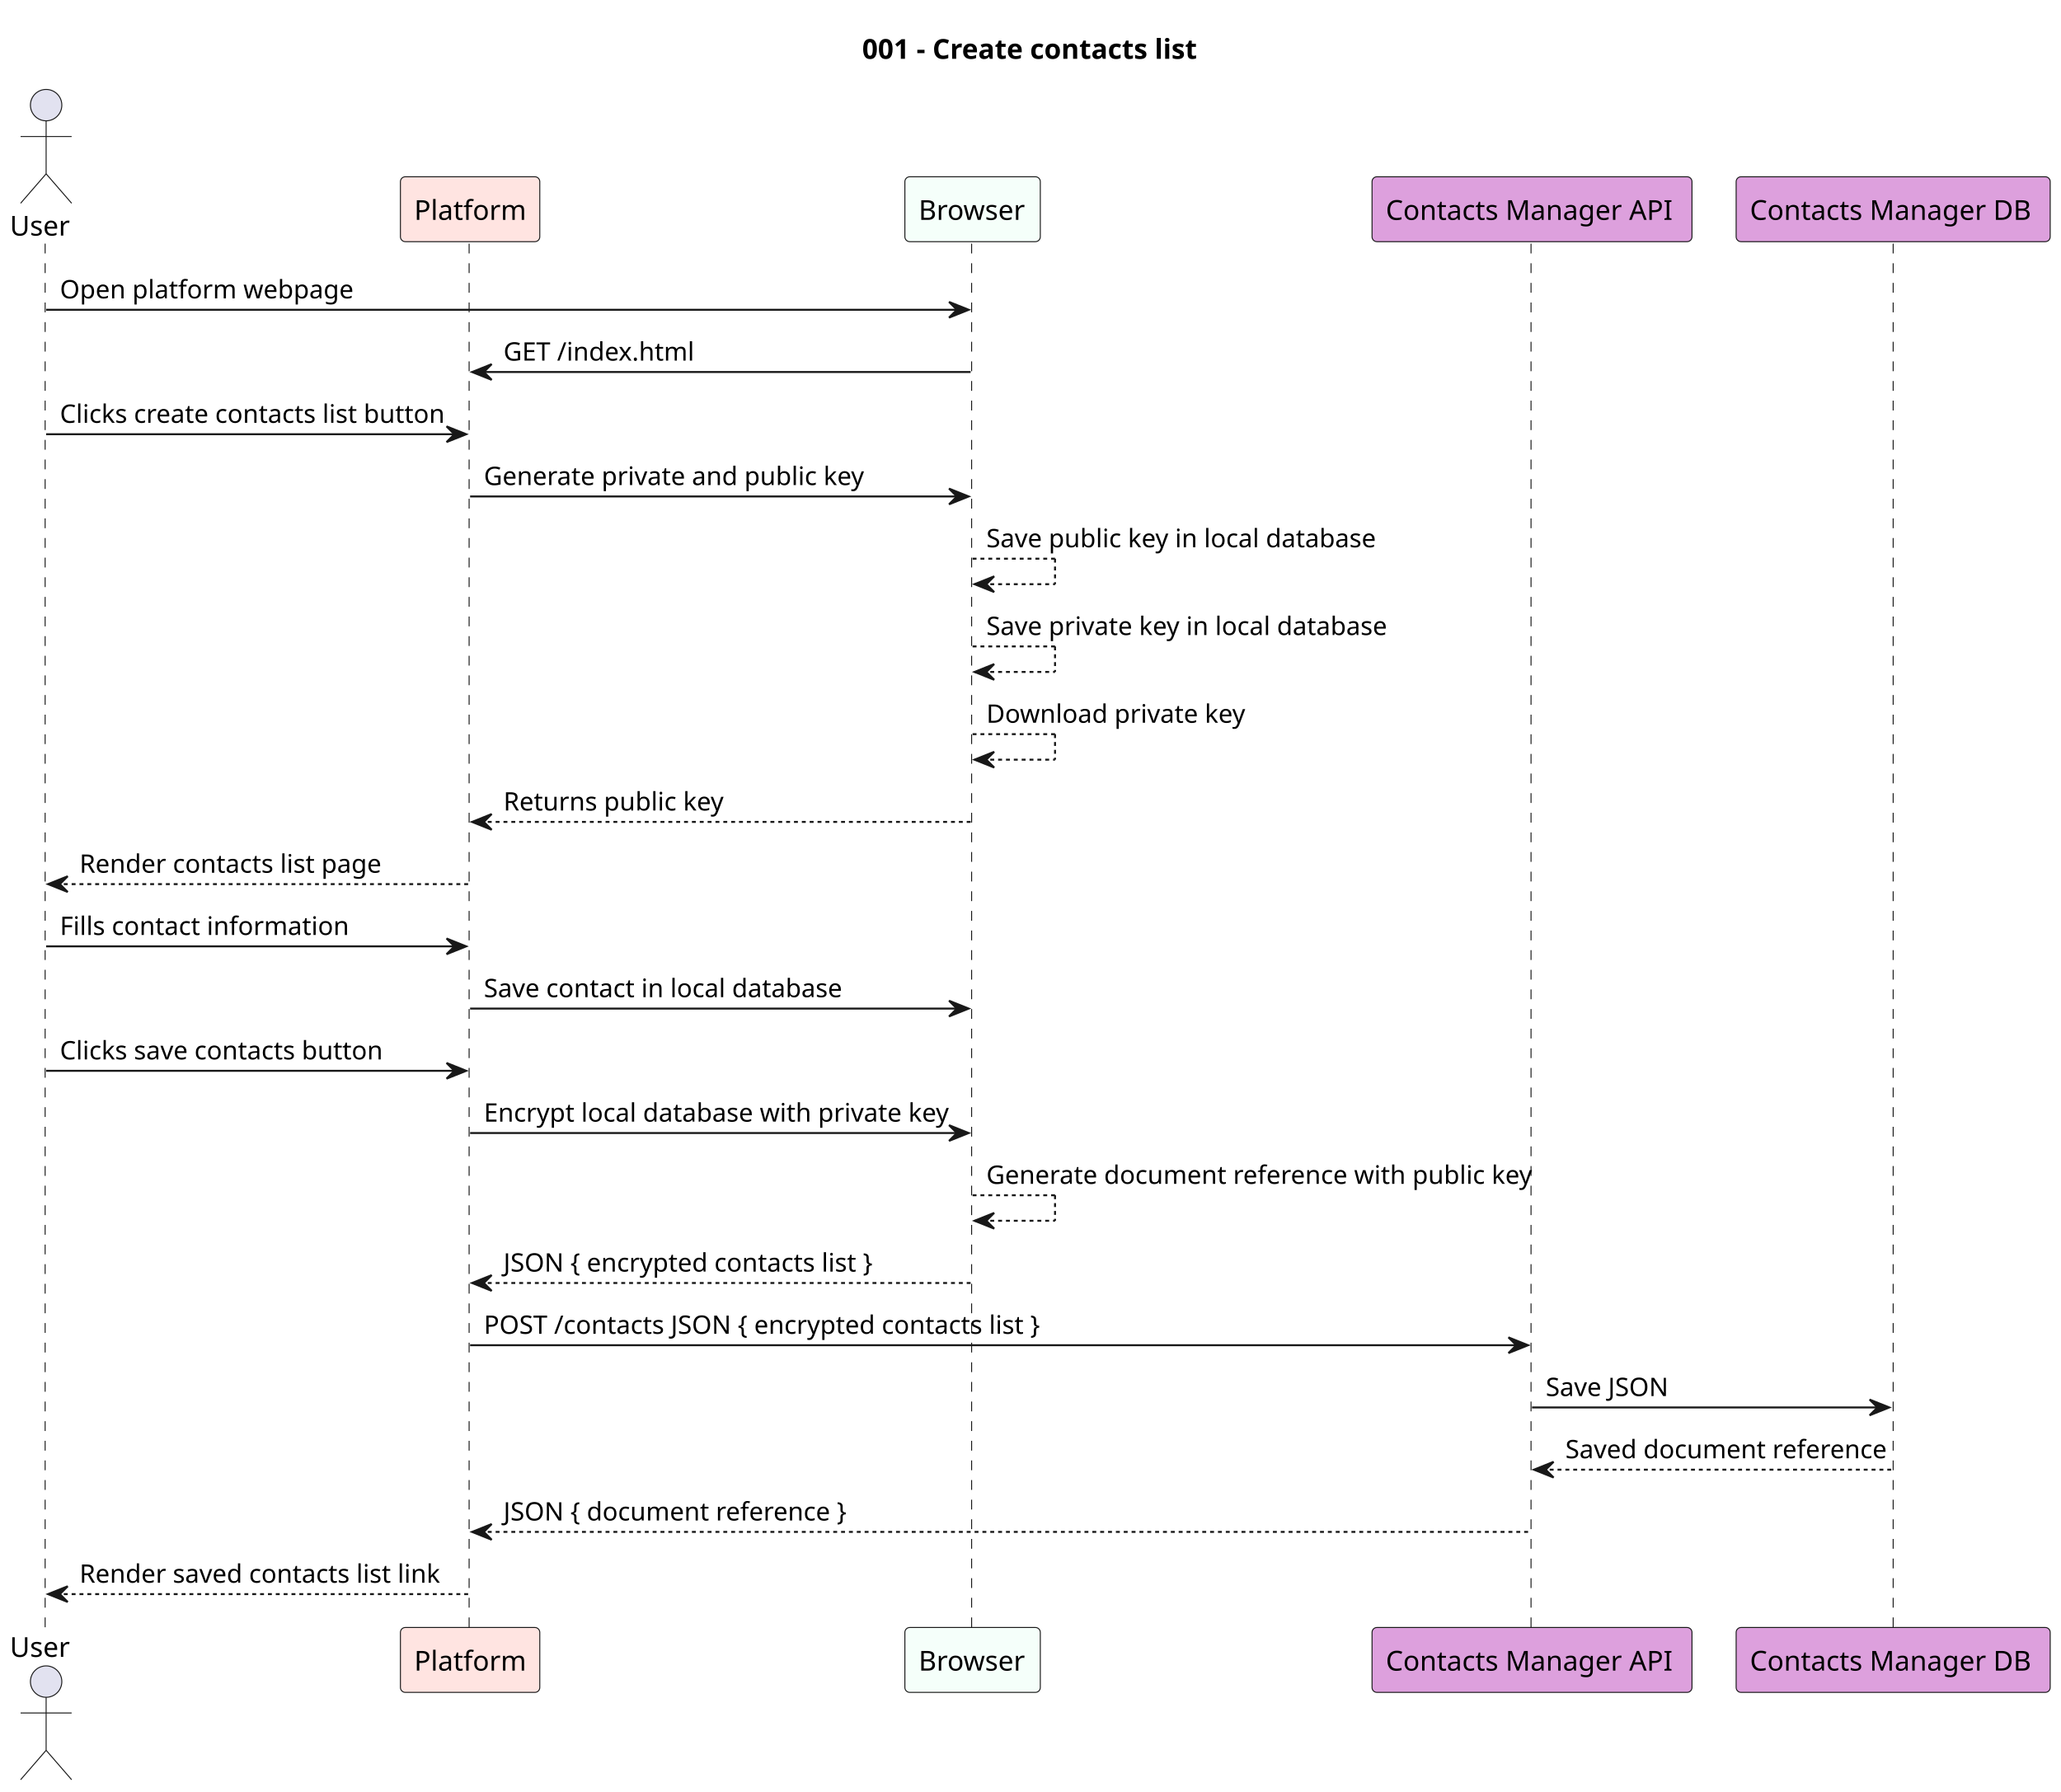
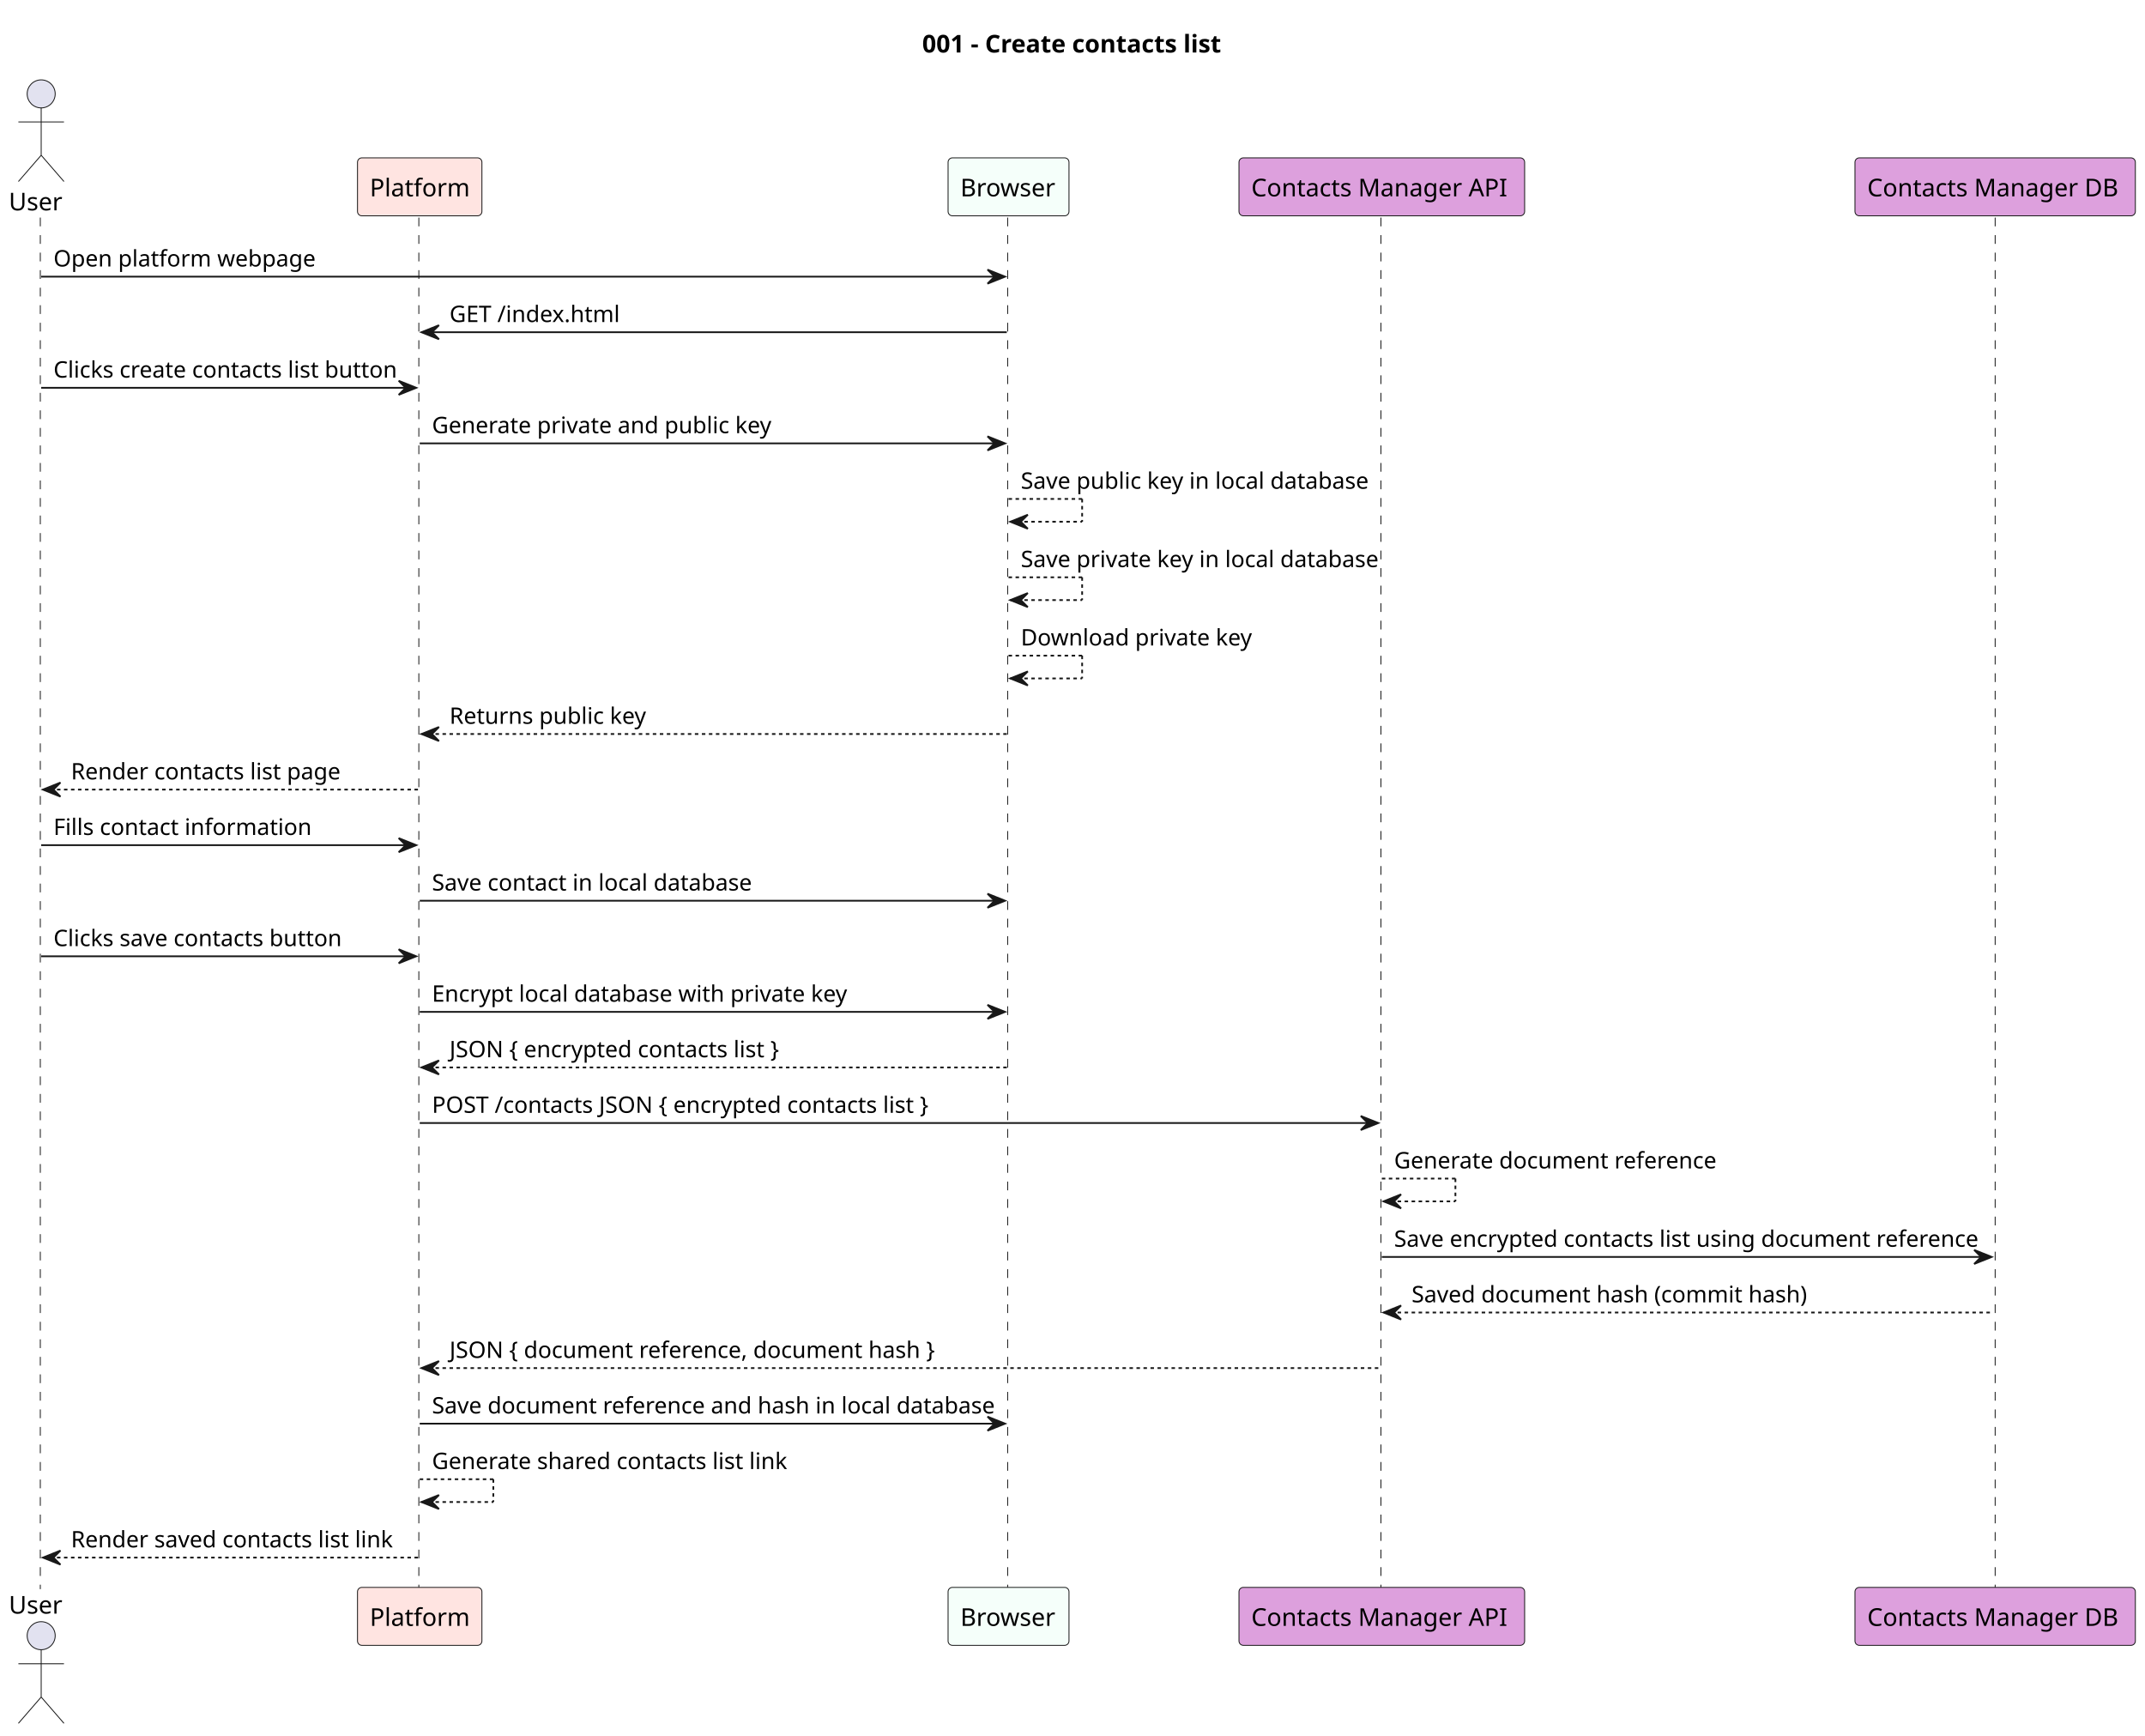
- <svg xmlns="http://www.w3.org/2000/svg" contentStyleType="text/css" height="913px" preserveAspectRatio="none" style="width:1050px;height:913px;background:#FFFFFF;" version="1.1" viewBox="0 0 1050 913" width="1050px" zoomAndPan="magnify">
+ <svg xmlns="http://www.w3.org/2000/svg" contentStyleType="text/css" height="990px" preserveAspectRatio="none" style="width:1224px;height:990px;background:#FFFFFF;" version="1.1" viewBox="0 0 1224 990" width="1224px" zoomAndPan="magnify">
  <defs />
  <g>
-     <text fill="#000000" font-family="sans-serif" font-size="14" font-weight="bold" lengthAdjust="spacing" textLength="170" x="439.25" y="29.966">001 - Create contacts list</text>
-     <line style="stroke:#181818;stroke-width:0.5;stroke-dasharray:5.0,5.0;" x1="23" x2="23" y1="124.136" y2="830.256" />
-     <line style="stroke:#181818;stroke-width:0.5;stroke-dasharray:5.0,5.0;" x1="239" x2="239" y1="124.136" y2="830.256" />
-     <line style="stroke:#181818;stroke-width:0.5;stroke-dasharray:5.0,5.0;" x1="495" x2="495" y1="124.136" y2="830.256" />
-     <line style="stroke:#181818;stroke-width:0.5;stroke-dasharray:5.0,5.0;" x1="780" x2="780" y1="124.136" y2="830.256" />
-     <line style="stroke:#181818;stroke-width:0.5;stroke-dasharray:5.0,5.0;" x1="964.5" x2="964.5" y1="124.136" y2="830.256" />
+     <text fill="#000000" font-family="sans-serif" font-size="14" font-weight="bold" lengthAdjust="spacing" textLength="170" x="526.25" y="29.966">001 - Create contacts list</text>
+     <line style="stroke:#181818;stroke-width:0.5;stroke-dasharray:5.0,5.0;" x1="23" x2="23" y1="124.136" y2="906.668" />
+     <line style="stroke:#181818;stroke-width:0.5;stroke-dasharray:5.0,5.0;" x1="239" x2="239" y1="124.136" y2="906.668" />
+     <line style="stroke:#181818;stroke-width:0.5;stroke-dasharray:5.0,5.0;" x1="575" x2="575" y1="124.136" y2="906.668" />
+     <line style="stroke:#181818;stroke-width:0.5;stroke-dasharray:5.0,5.0;" x1="788" x2="788" y1="124.136" y2="906.668" />
+     <line style="stroke:#181818;stroke-width:0.5;stroke-dasharray:5.0,5.0;" x1="1138.5" x2="1138.5" y1="124.136" y2="906.668" />
    <text fill="#000000" font-family="sans-serif" font-size="14" lengthAdjust="spacing" textLength="31" x="5" y="120.034">User</text>
    <ellipse cx="23.5" cy="53.568" fill="#E2E2F0" rx="8" ry="8" style="stroke:#181818;stroke-width:0.5;" />
    <path d="M23.5,61.568 L23.5,88.568 M10.5,69.568 L36.5,69.568 M23.5,88.568 L10.5,103.568 M23.5,88.568 L36.5,103.568 " fill="none" style="stroke:#181818;stroke-width:0.5;" />
-     <text fill="#000000" font-family="sans-serif" font-size="14" lengthAdjust="spacing" textLength="31" x="5" y="844.222">User</text>
-     <ellipse cx="23.5" cy="856.824" fill="#E2E2F0" rx="8" ry="8" style="stroke:#181818;stroke-width:0.5;" />
-     <path d="M23.5,864.824 L23.5,891.824 M10.5,872.824 L36.5,872.824 M23.5,891.824 L10.5,906.824 M23.5,891.824 L36.5,906.824 " fill="none" style="stroke:#181818;stroke-width:0.5;" />
+     <text fill="#000000" font-family="sans-serif" font-size="14" lengthAdjust="spacing" textLength="31" x="5" y="920.634">User</text>
+     <ellipse cx="23.5" cy="933.236" fill="#E2E2F0" rx="8" ry="8" style="stroke:#181818;stroke-width:0.5;" />
+     <path d="M23.5,941.236 L23.5,968.236 M10.5,949.236 L36.5,949.236 M23.5,968.236 L10.5,983.236 M23.5,968.236 L36.5,983.236 " fill="none" style="stroke:#181818;stroke-width:0.5;" />
    <rect fill="#FFE4E1" height="33.068" rx="2.5" ry="2.5" style="stroke:#181818;stroke-width:0.5;" width="71" x="204" y="90.068" />
    <text fill="#000000" font-family="sans-serif" font-size="14" lengthAdjust="spacing" textLength="57" x="211" y="112.034">Platform</text>
-     <rect fill="#FFE4E1" height="33.068" rx="2.5" ry="2.5" style="stroke:#181818;stroke-width:0.5;" width="71" x="204" y="829.256" />
-     <text fill="#000000" font-family="sans-serif" font-size="14" lengthAdjust="spacing" textLength="57" x="211" y="851.222">Platform</text>
-     <rect fill="#F5FFFA" height="33.068" rx="2.5" ry="2.5" style="stroke:#181818;stroke-width:0.5;" width="69" x="461" y="90.068" />
-     <text fill="#000000" font-family="sans-serif" font-size="14" lengthAdjust="spacing" textLength="55" x="468" y="112.034">Browser</text>
-     <rect fill="#F5FFFA" height="33.068" rx="2.5" ry="2.5" style="stroke:#181818;stroke-width:0.5;" width="69" x="461" y="829.256" />
-     <text fill="#000000" font-family="sans-serif" font-size="14" lengthAdjust="spacing" textLength="55" x="468" y="851.222">Browser</text>
-     <rect fill="#DDA0DD" height="33.068" rx="2.5" ry="2.5" style="stroke:#181818;stroke-width:0.5;" width="163" x="699" y="90.068" />
-     <text fill="#000000" font-family="sans-serif" font-size="14" lengthAdjust="spacing" textLength="149" x="706" y="112.034">Contacts Manager API</text>
-     <rect fill="#DDA0DD" height="33.068" rx="2.5" ry="2.5" style="stroke:#181818;stroke-width:0.5;" width="163" x="699" y="829.256" />
-     <text fill="#000000" font-family="sans-serif" font-size="14" lengthAdjust="spacing" textLength="149" x="706" y="851.222">Contacts Manager API</text>
-     <rect fill="#DDA0DD" height="33.068" rx="2.5" ry="2.5" style="stroke:#181818;stroke-width:0.5;" width="160" x="884.5" y="90.068" />
-     <text fill="#000000" font-family="sans-serif" font-size="14" lengthAdjust="spacing" textLength="146" x="891.5" y="112.034">Contacts Manager DB</text>
-     <rect fill="#DDA0DD" height="33.068" rx="2.5" ry="2.5" style="stroke:#181818;stroke-width:0.5;" width="160" x="884.5" y="829.256" />
-     <text fill="#000000" font-family="sans-serif" font-size="14" lengthAdjust="spacing" textLength="146" x="891.5" y="851.222">Contacts Manager DB</text>
-     <polygon fill="#181818" points="483.5,153.842,493.5,157.842,483.5,161.842,487.5,157.842" style="stroke:#181818;stroke-width:1.0;" />
-     <line style="stroke:#181818;stroke-width:1.0;" x1="23.5" x2="489.5" y1="157.842" y2="157.842" />
+     <rect fill="#FFE4E1" height="33.068" rx="2.5" ry="2.5" style="stroke:#181818;stroke-width:0.5;" width="71" x="204" y="905.668" />
+     <text fill="#000000" font-family="sans-serif" font-size="14" lengthAdjust="spacing" textLength="57" x="211" y="927.634">Platform</text>
+     <rect fill="#F5FFFA" height="33.068" rx="2.5" ry="2.5" style="stroke:#181818;stroke-width:0.5;" width="69" x="541" y="90.068" />
+     <text fill="#000000" font-family="sans-serif" font-size="14" lengthAdjust="spacing" textLength="55" x="548" y="112.034">Browser</text>
+     <rect fill="#F5FFFA" height="33.068" rx="2.5" ry="2.5" style="stroke:#181818;stroke-width:0.5;" width="69" x="541" y="905.668" />
+     <text fill="#000000" font-family="sans-serif" font-size="14" lengthAdjust="spacing" textLength="55" x="548" y="927.634">Browser</text>
+     <rect fill="#DDA0DD" height="33.068" rx="2.5" ry="2.5" style="stroke:#181818;stroke-width:0.5;" width="163" x="707" y="90.068" />
+     <text fill="#000000" font-family="sans-serif" font-size="14" lengthAdjust="spacing" textLength="149" x="714" y="112.034">Contacts Manager API</text>
+     <rect fill="#DDA0DD" height="33.068" rx="2.5" ry="2.5" style="stroke:#181818;stroke-width:0.5;" width="163" x="707" y="905.668" />
+     <text fill="#000000" font-family="sans-serif" font-size="14" lengthAdjust="spacing" textLength="149" x="714" y="927.634">Contacts Manager API</text>
+     <rect fill="#DDA0DD" height="33.068" rx="2.5" ry="2.5" style="stroke:#181818;stroke-width:0.5;" width="160" x="1058.5" y="90.068" />
+     <text fill="#000000" font-family="sans-serif" font-size="14" lengthAdjust="spacing" textLength="146" x="1065.5" y="112.034">Contacts Manager DB</text>
+     <rect fill="#DDA0DD" height="33.068" rx="2.5" ry="2.5" style="stroke:#181818;stroke-width:0.5;" width="160" x="1058.5" y="905.668" />
+     <text fill="#000000" font-family="sans-serif" font-size="14" lengthAdjust="spacing" textLength="146" x="1065.5" y="927.634">Contacts Manager DB</text>
+     <polygon fill="#181818" points="563.5,153.842,573.5,157.842,563.5,161.842,567.5,157.842" style="stroke:#181818;stroke-width:1.0;" />
+     <line style="stroke:#181818;stroke-width:1.0;" x1="23.5" x2="569.5" y1="157.842" y2="157.842" />
    <text fill="#000000" font-family="sans-serif" font-size="13" lengthAdjust="spacing" textLength="146" x="30.5" y="152.033">Open platform webpage</text>
    <polygon fill="#181818" points="250.5,185.548,240.5,189.548,250.5,193.548,246.5,189.548" style="stroke:#181818;stroke-width:1.0;" />
-     <line style="stroke:#181818;stroke-width:1.0;" x1="244.5" x2="494.5" y1="189.548" y2="189.548" />
+     <line style="stroke:#181818;stroke-width:1.0;" x1="244.5" x2="574.5" y1="189.548" y2="189.548" />
    <text fill="#000000" font-family="sans-serif" font-size="13" lengthAdjust="spacing" textLength="95" x="256.5" y="183.739">GET /index.html</text>
    <polygon fill="#181818" points="227.5,217.254,237.5,221.254,227.5,225.254,231.5,221.254" style="stroke:#181818;stroke-width:1.0;" />
    <line style="stroke:#181818;stroke-width:1.0;" x1="23.5" x2="233.5" y1="221.254" y2="221.254" />
    <text fill="#000000" font-family="sans-serif" font-size="13" lengthAdjust="spacing" textLength="192" x="30.5" y="215.445">Clicks create contacts list button</text>
-     <polygon fill="#181818" points="483.5,248.96,493.5,252.96,483.5,256.96,487.5,252.96" style="stroke:#181818;stroke-width:1.0;" />
-     <line style="stroke:#181818;stroke-width:1.0;" x1="239.5" x2="489.5" y1="252.96" y2="252.96" />
+     <polygon fill="#181818" points="563.5,248.96,573.5,252.96,563.5,256.96,567.5,252.96" style="stroke:#181818;stroke-width:1.0;" />
+     <line style="stroke:#181818;stroke-width:1.0;" x1="239.5" x2="569.5" y1="252.96" y2="252.96" />
    <text fill="#000000" font-family="sans-serif" font-size="13" lengthAdjust="spacing" textLength="189" x="246.5" y="247.151">Generate private and public key</text>
-     <line style="stroke:#181818;stroke-width:1.0;stroke-dasharray:2.0,2.0;" x1="495.5" x2="537.5" y1="284.666" y2="284.666" />
-     <line style="stroke:#181818;stroke-width:1.0;stroke-dasharray:2.0,2.0;" x1="537.5" x2="537.5" y1="284.666" y2="297.666" />
-     <line style="stroke:#181818;stroke-width:1.0;stroke-dasharray:2.0,2.0;" x1="496.5" x2="537.5" y1="297.666" y2="297.666" />
-     <polygon fill="#181818" points="506.5,293.666,496.5,297.666,506.5,301.666,502.5,297.666" style="stroke:#181818;stroke-width:1.0;" />
-     <text fill="#000000" font-family="sans-serif" font-size="13" lengthAdjust="spacing" textLength="193" x="502.5" y="278.857">Save public key in local database</text>
-     <line style="stroke:#181818;stroke-width:1.0;stroke-dasharray:2.0,2.0;" x1="495.5" x2="537.5" y1="329.372" y2="329.372" />
-     <line style="stroke:#181818;stroke-width:1.0;stroke-dasharray:2.0,2.0;" x1="537.5" x2="537.5" y1="329.372" y2="342.372" />
-     <line style="stroke:#181818;stroke-width:1.0;stroke-dasharray:2.0,2.0;" x1="496.5" x2="537.5" y1="342.372" y2="342.372" />
-     <polygon fill="#181818" points="506.5,338.372,496.5,342.372,506.5,346.372,502.5,342.372" style="stroke:#181818;stroke-width:1.0;" />
-     <text fill="#000000" font-family="sans-serif" font-size="13" lengthAdjust="spacing" textLength="199" x="502.5" y="323.563">Save private key in local database</text>
-     <line style="stroke:#181818;stroke-width:1.0;stroke-dasharray:2.0,2.0;" x1="495.5" x2="537.5" y1="374.078" y2="374.078" />
-     <line style="stroke:#181818;stroke-width:1.0;stroke-dasharray:2.0,2.0;" x1="537.5" x2="537.5" y1="374.078" y2="387.078" />
-     <line style="stroke:#181818;stroke-width:1.0;stroke-dasharray:2.0,2.0;" x1="496.5" x2="537.5" y1="387.078" y2="387.078" />
-     <polygon fill="#181818" points="506.5,383.078,496.5,387.078,506.5,391.078,502.5,387.078" style="stroke:#181818;stroke-width:1.0;" />
-     <text fill="#000000" font-family="sans-serif" font-size="13" lengthAdjust="spacing" textLength="130" x="502.5" y="368.269">Download private key</text>
+     <line style="stroke:#181818;stroke-width:1.0;stroke-dasharray:2.0,2.0;" x1="575.5" x2="617.5" y1="284.666" y2="284.666" />
+     <line style="stroke:#181818;stroke-width:1.0;stroke-dasharray:2.0,2.0;" x1="617.5" x2="617.5" y1="284.666" y2="297.666" />
+     <line style="stroke:#181818;stroke-width:1.0;stroke-dasharray:2.0,2.0;" x1="576.5" x2="617.5" y1="297.666" y2="297.666" />
+     <polygon fill="#181818" points="586.5,293.666,576.5,297.666,586.5,301.666,582.5,297.666" style="stroke:#181818;stroke-width:1.0;" />
+     <text fill="#000000" font-family="sans-serif" font-size="13" lengthAdjust="spacing" textLength="193" x="582.5" y="278.857">Save public key in local database</text>
+     <line style="stroke:#181818;stroke-width:1.0;stroke-dasharray:2.0,2.0;" x1="575.5" x2="617.5" y1="329.372" y2="329.372" />
+     <line style="stroke:#181818;stroke-width:1.0;stroke-dasharray:2.0,2.0;" x1="617.5" x2="617.5" y1="329.372" y2="342.372" />
+     <line style="stroke:#181818;stroke-width:1.0;stroke-dasharray:2.0,2.0;" x1="576.5" x2="617.5" y1="342.372" y2="342.372" />
+     <polygon fill="#181818" points="586.5,338.372,576.5,342.372,586.5,346.372,582.5,342.372" style="stroke:#181818;stroke-width:1.0;" />
+     <text fill="#000000" font-family="sans-serif" font-size="13" lengthAdjust="spacing" textLength="199" x="582.5" y="323.563">Save private key in local database</text>
+     <line style="stroke:#181818;stroke-width:1.0;stroke-dasharray:2.0,2.0;" x1="575.5" x2="617.5" y1="374.078" y2="374.078" />
+     <line style="stroke:#181818;stroke-width:1.0;stroke-dasharray:2.0,2.0;" x1="617.5" x2="617.5" y1="374.078" y2="387.078" />
+     <line style="stroke:#181818;stroke-width:1.0;stroke-dasharray:2.0,2.0;" x1="576.5" x2="617.5" y1="387.078" y2="387.078" />
+     <polygon fill="#181818" points="586.5,383.078,576.5,387.078,586.5,391.078,582.5,387.078" style="stroke:#181818;stroke-width:1.0;" />
+     <text fill="#000000" font-family="sans-serif" font-size="13" lengthAdjust="spacing" textLength="130" x="582.5" y="368.269">Download private key</text>
    <polygon fill="#181818" points="250.5,414.784,240.5,418.784,250.5,422.784,246.5,418.784" style="stroke:#181818;stroke-width:1.0;" />
-     <line style="stroke:#181818;stroke-width:1.0;stroke-dasharray:2.0,2.0;" x1="244.5" x2="494.5" y1="418.784" y2="418.784" />
+     <line style="stroke:#181818;stroke-width:1.0;stroke-dasharray:2.0,2.0;" x1="244.5" x2="574.5" y1="418.784" y2="418.784" />
    <text fill="#000000" font-family="sans-serif" font-size="13" lengthAdjust="spacing" textLength="110" x="256.5" y="412.975">Returns public key</text>
    <polygon fill="#181818" points="34.5,446.49,24.5,450.49,34.5,454.49,30.5,450.49" style="stroke:#181818;stroke-width:1.0;" />
    <line style="stroke:#181818;stroke-width:1.0;stroke-dasharray:2.0,2.0;" x1="28.5" x2="238.5" y1="450.49" y2="450.49" />
    <text fill="#000000" font-family="sans-serif" font-size="13" lengthAdjust="spacing" textLength="150" x="40.5" y="444.681">Render contacts list page</text>
    <polygon fill="#181818" points="227.5,478.196,237.5,482.196,227.5,486.196,231.5,482.196" style="stroke:#181818;stroke-width:1.0;" />
    <line style="stroke:#181818;stroke-width:1.0;" x1="23.5" x2="233.5" y1="482.196" y2="482.196" />
    <text fill="#000000" font-family="sans-serif" font-size="13" lengthAdjust="spacing" textLength="144" x="30.5" y="476.387">Fills contact information</text>
-     <polygon fill="#181818" points="483.5,509.902,493.5,513.902,483.5,517.902,487.5,513.902" style="stroke:#181818;stroke-width:1.0;" />
-     <line style="stroke:#181818;stroke-width:1.0;" x1="239.5" x2="489.5" y1="513.902" y2="513.902" />
+     <polygon fill="#181818" points="563.5,509.902,573.5,513.902,563.5,517.902,567.5,513.902" style="stroke:#181818;stroke-width:1.0;" />
+     <line style="stroke:#181818;stroke-width:1.0;" x1="239.5" x2="569.5" y1="513.902" y2="513.902" />
    <text fill="#000000" font-family="sans-serif" font-size="13" lengthAdjust="spacing" textLength="178" x="246.5" y="508.093">Save contact in local database</text>
    <polygon fill="#181818" points="227.5,541.608,237.5,545.608,227.5,549.608,231.5,545.608" style="stroke:#181818;stroke-width:1.0;" />
    <line style="stroke:#181818;stroke-width:1.0;" x1="23.5" x2="233.5" y1="545.608" y2="545.608" />
    <text fill="#000000" font-family="sans-serif" font-size="13" lengthAdjust="spacing" textLength="162" x="30.5" y="539.799">Clicks save contacts button</text>
-     <polygon fill="#181818" points="483.5,573.314,493.5,577.314,483.5,581.314,487.5,577.314" style="stroke:#181818;stroke-width:1.0;" />
-     <line style="stroke:#181818;stroke-width:1.0;" x1="239.5" x2="489.5" y1="577.314" y2="577.314" />
+     <polygon fill="#181818" points="563.5,573.314,573.5,577.314,563.5,581.314,567.5,577.314" style="stroke:#181818;stroke-width:1.0;" />
+     <line style="stroke:#181818;stroke-width:1.0;" x1="239.5" x2="569.5" y1="577.314" y2="577.314" />
    <text fill="#000000" font-family="sans-serif" font-size="13" lengthAdjust="spacing" textLength="232" x="246.5" y="571.505">Encrypt local database with private key</text>
-     <line style="stroke:#181818;stroke-width:1.0;stroke-dasharray:2.0,2.0;" x1="495.5" x2="537.5" y1="609.02" y2="609.02" />
-     <line style="stroke:#181818;stroke-width:1.0;stroke-dasharray:2.0,2.0;" x1="537.5" x2="537.5" y1="609.02" y2="622.02" />
-     <line style="stroke:#181818;stroke-width:1.0;stroke-dasharray:2.0,2.0;" x1="496.5" x2="537.5" y1="622.02" y2="622.02" />
-     <polygon fill="#181818" points="506.5,618.02,496.5,622.02,506.5,626.02,502.5,622.02" style="stroke:#181818;stroke-width:1.0;" />
-     <text fill="#000000" font-family="sans-serif" font-size="13" lengthAdjust="spacing" textLength="271" x="502.5" y="603.211">Generate document reference with public key</text>
-     <polygon fill="#181818" points="250.5,649.726,240.5,653.726,250.5,657.726,246.5,653.726" style="stroke:#181818;stroke-width:1.0;" />
-     <line style="stroke:#181818;stroke-width:1.0;stroke-dasharray:2.0,2.0;" x1="244.5" x2="494.5" y1="653.726" y2="653.726" />
-     <text fill="#000000" font-family="sans-serif" font-size="13" lengthAdjust="spacing" textLength="185" x="256.5" y="647.917">JSON { encrypted contacts list }</text>
-     <polygon fill="#181818" points="768.5,681.432,778.5,685.432,768.5,689.432,772.5,685.432" style="stroke:#181818;stroke-width:1.0;" />
-     <line style="stroke:#181818;stroke-width:1.0;" x1="239.5" x2="774.5" y1="685.432" y2="685.432" />
-     <text fill="#000000" font-family="sans-serif" font-size="13" lengthAdjust="spacing" textLength="279" x="246.5" y="679.623">POST /contacts JSON { encrypted contacts list }</text>
-     <polygon fill="#181818" points="952.5,713.138,962.5,717.138,952.5,721.138,956.5,717.138" style="stroke:#181818;stroke-width:1.0;" />
-     <line style="stroke:#181818;stroke-width:1.0;" x1="780.5" x2="958.5" y1="717.138" y2="717.138" />
-     <text fill="#000000" font-family="sans-serif" font-size="13" lengthAdjust="spacing" textLength="62" x="787.5" y="711.329">Save JSON</text>
-     <polygon fill="#181818" points="791.5,744.844,781.5,748.844,791.5,752.844,787.5,748.844" style="stroke:#181818;stroke-width:1.0;" />
-     <line style="stroke:#181818;stroke-width:1.0;stroke-dasharray:2.0,2.0;" x1="785.5" x2="963.5" y1="748.844" y2="748.844" />
-     <text fill="#000000" font-family="sans-serif" font-size="13" lengthAdjust="spacing" textLength="160" x="797.5" y="743.035">Saved document reference</text>
+     <polygon fill="#181818" points="250.5,605.02,240.5,609.02,250.5,613.02,246.5,609.02" style="stroke:#181818;stroke-width:1.0;" />
+     <line style="stroke:#181818;stroke-width:1.0;stroke-dasharray:2.0,2.0;" x1="244.5" x2="574.5" y1="609.02" y2="609.02" />
+     <text fill="#000000" font-family="sans-serif" font-size="13" lengthAdjust="spacing" textLength="185" x="256.5" y="603.211">JSON { encrypted contacts list }</text>
+     <polygon fill="#181818" points="776.5,636.726,786.5,640.726,776.5,644.726,780.5,640.726" style="stroke:#181818;stroke-width:1.0;" />
+     <line style="stroke:#181818;stroke-width:1.0;" x1="239.5" x2="782.5" y1="640.726" y2="640.726" />
+     <text fill="#000000" font-family="sans-serif" font-size="13" lengthAdjust="spacing" textLength="279" x="246.5" y="634.917">POST /contacts JSON { encrypted contacts list }</text>
+     <line style="stroke:#181818;stroke-width:1.0;stroke-dasharray:2.0,2.0;" x1="788.5" x2="830.5" y1="672.432" y2="672.432" />
+     <line style="stroke:#181818;stroke-width:1.0;stroke-dasharray:2.0,2.0;" x1="830.5" x2="830.5" y1="672.432" y2="685.432" />
+     <line style="stroke:#181818;stroke-width:1.0;stroke-dasharray:2.0,2.0;" x1="789.5" x2="830.5" y1="685.432" y2="685.432" />
+     <polygon fill="#181818" points="799.5,681.432,789.5,685.432,799.5,689.432,795.5,685.432" style="stroke:#181818;stroke-width:1.0;" />
+     <text fill="#000000" font-family="sans-serif" font-size="13" lengthAdjust="spacing" textLength="179" x="795.5" y="666.623">Generate document reference</text>
+     <polygon fill="#181818" points="1126.5,713.138,1136.5,717.138,1126.5,721.138,1130.5,717.138" style="stroke:#181818;stroke-width:1.0;" />
+     <line style="stroke:#181818;stroke-width:1.0;" x1="788.5" x2="1132.5" y1="717.138" y2="717.138" />
+     <text fill="#000000" font-family="sans-serif" font-size="13" lengthAdjust="spacing" textLength="326" x="795.5" y="711.329">Save encrypted contacts list using document reference</text>
+     <polygon fill="#181818" points="799.5,744.844,789.5,748.844,799.5,752.844,795.5,748.844" style="stroke:#181818;stroke-width:1.0;" />
+     <line style="stroke:#181818;stroke-width:1.0;stroke-dasharray:2.0,2.0;" x1="793.5" x2="1137.5" y1="748.844" y2="748.844" />
+     <text fill="#000000" font-family="sans-serif" font-size="13" lengthAdjust="spacing" textLength="222" x="805.5" y="743.035">Saved document hash (commit hash)</text>
    <polygon fill="#181818" points="250.5,776.55,240.5,780.55,250.5,784.55,246.5,780.55" style="stroke:#181818;stroke-width:1.0;" />
-     <line style="stroke:#181818;stroke-width:1.0;stroke-dasharray:2.0,2.0;" x1="244.5" x2="779.5" y1="780.55" y2="780.55" />
-     <text fill="#000000" font-family="sans-serif" font-size="13" lengthAdjust="spacing" textLength="171" x="256.5" y="774.741">JSON { document reference }</text>
-     <polygon fill="#181818" points="34.5,808.256,24.5,812.256,34.5,816.256,30.5,812.256" style="stroke:#181818;stroke-width:1.0;" />
-     <line style="stroke:#181818;stroke-width:1.0;stroke-dasharray:2.0,2.0;" x1="28.5" x2="238.5" y1="812.256" y2="812.256" />
-     <text fill="#000000" font-family="sans-serif" font-size="13" lengthAdjust="spacing" textLength="179" x="40.5" y="806.447">Render saved contacts list link</text>
+     <line style="stroke:#181818;stroke-width:1.0;stroke-dasharray:2.0,2.0;" x1="244.5" x2="787.5" y1="780.55" y2="780.55" />
+     <text fill="#000000" font-family="sans-serif" font-size="13" lengthAdjust="spacing" textLength="271" x="256.5" y="774.741">JSON { document reference, document hash }</text>
+     <polygon fill="#181818" points="563.5,808.256,573.5,812.256,563.5,816.256,567.5,812.256" style="stroke:#181818;stroke-width:1.0;" />
+     <line style="stroke:#181818;stroke-width:1.0;" x1="239.5" x2="569.5" y1="812.256" y2="812.256" />
+     <text fill="#000000" font-family="sans-serif" font-size="13" lengthAdjust="spacing" textLength="312" x="246.5" y="806.447">Save document reference and hash in local database</text>
+     <line style="stroke:#181818;stroke-width:1.0;stroke-dasharray:2.0,2.0;" x1="239.5" x2="281.5" y1="843.962" y2="843.962" />
+     <line style="stroke:#181818;stroke-width:1.0;stroke-dasharray:2.0,2.0;" x1="281.5" x2="281.5" y1="843.962" y2="856.962" />
+     <line style="stroke:#181818;stroke-width:1.0;stroke-dasharray:2.0,2.0;" x1="240.5" x2="281.5" y1="856.962" y2="856.962" />
+     <polygon fill="#181818" points="250.5,852.962,240.5,856.962,250.5,860.962,246.5,856.962" style="stroke:#181818;stroke-width:1.0;" />
+     <text fill="#000000" font-family="sans-serif" font-size="13" lengthAdjust="spacing" textLength="197" x="246.5" y="838.153">Generate shared contacts list link</text>
+     <polygon fill="#181818" points="34.5,884.668,24.5,888.668,34.5,892.668,30.5,888.668" style="stroke:#181818;stroke-width:1.0;" />
+     <line style="stroke:#181818;stroke-width:1.0;stroke-dasharray:2.0,2.0;" x1="28.5" x2="238.5" y1="888.668" y2="888.668" />
+     <text fill="#000000" font-family="sans-serif" font-size="13" lengthAdjust="spacing" textLength="179" x="40.5" y="882.859">Render saved contacts list link</text>
  </g>
</svg>
